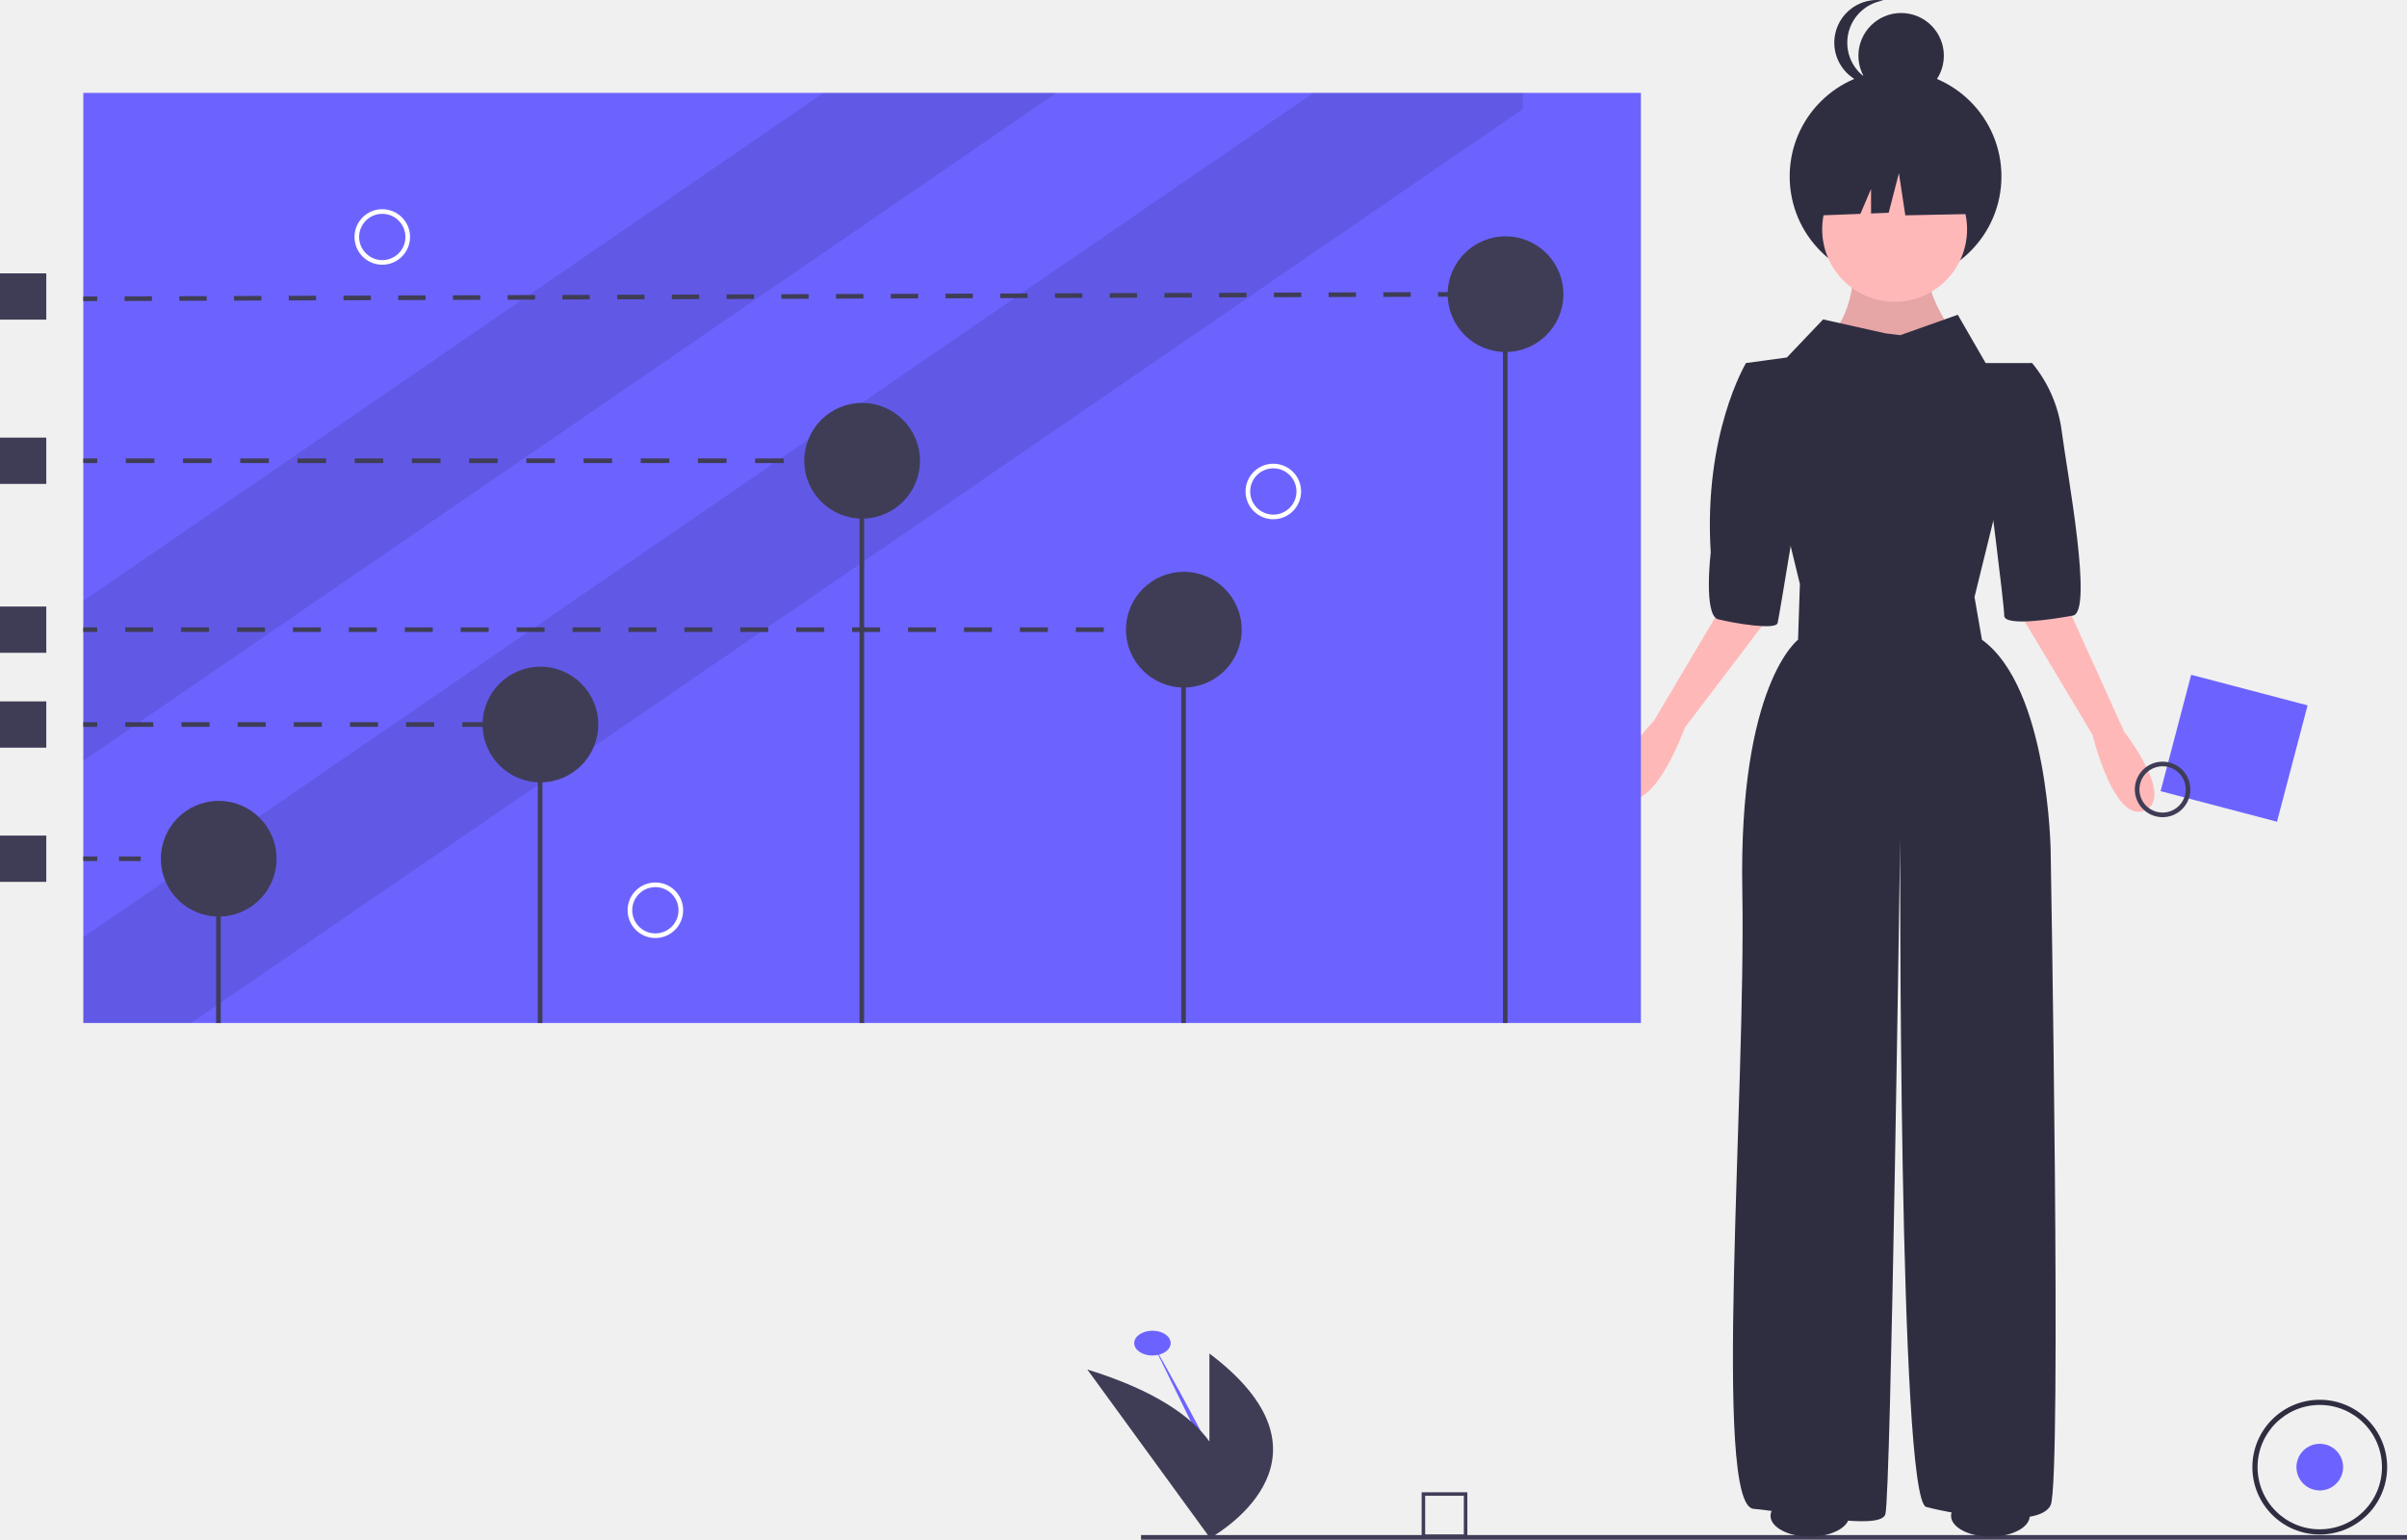
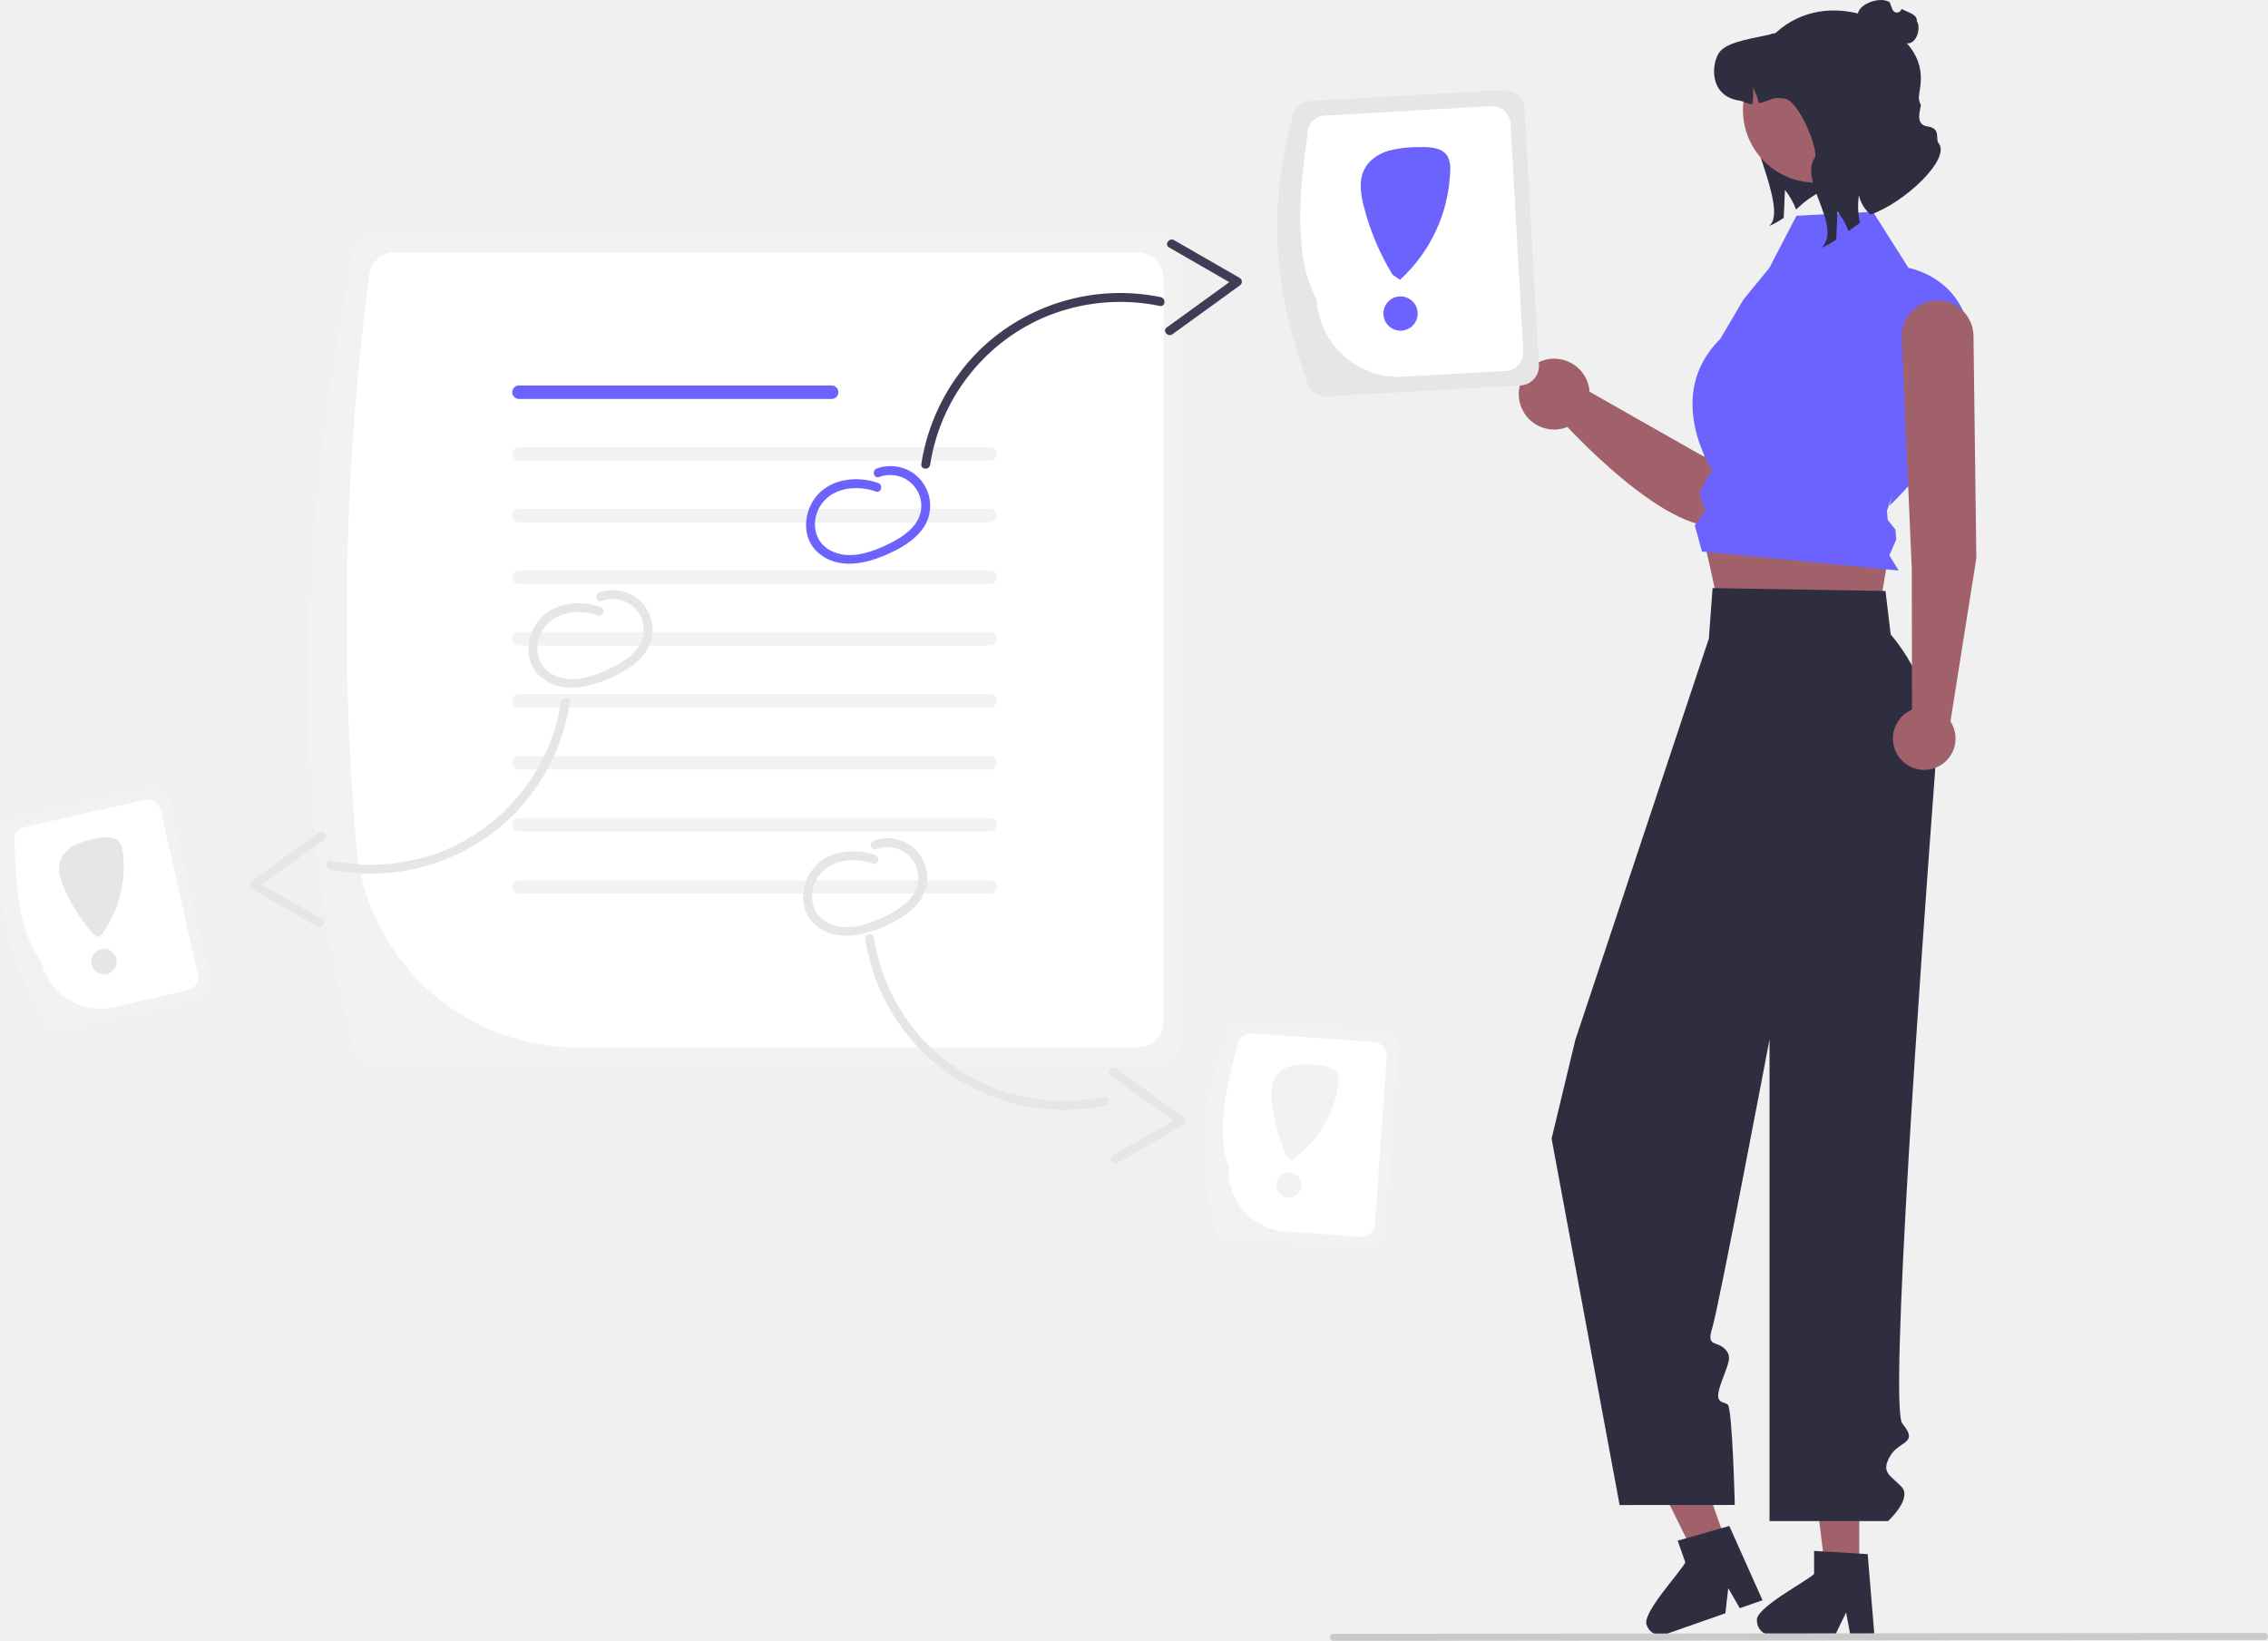
- <svg xmlns="http://www.w3.org/2000/svg" id="f8240e4d-0621-4581-86ac-be93a7855785" data-name="Layer 1" width="1040" height="665.498" viewBox="0 0 1040 665.498">
-   <circle cx="819.019" cy="76.247" r="45.748" fill="#2f2e41" />
-   <path d="M880.96,232.425s.803,26.486-16.855,34.512,69.024,7.223,69.024,7.223-25.683-31.302-18.46-41.735Z" transform="translate(-80 -117.2511)" fill="#ffb8b8" />
-   <path d="M880.96,232.425s.803,26.486-16.855,34.512,69.024,7.223,69.024,7.223-25.683-31.302-18.46-41.735Z" transform="translate(-80 -117.2511)" opacity="0.1" />
-   <circle cx="818.618" cy="99.122" r="31.302" fill="#ffb8b8" />
-   <path d="M894.605,261.319l-26.887-6.02-15.651,16.453-17.657,2.408,23.276,95.51-.803,24.078S831.199,413.011,832.804,502.1s-12.842,265.662,4.816,267.268,54.577,9.631,56.985,2.408,6.421-292.148,6.421-292.148-.803,285.727,11.236,288.938,48.959,9.631,53.775-.803,0-282.517,0-282.517-.803-70.629-29.696-91.497l-3.21-18.46,24.881-101.128H937.945l-12.039-20.868-24.881,8.829Z" transform="translate(-80 -117.2511)" fill="#2f2e41" />
-   <path d="M829.028,370.725l-34.4,58.032S769.469,454.571,782.059,461.701s25.976-30.058,25.976-30.058l37.009-48.726Z" transform="translate(-80 -117.2511)" fill="#ffb8b8" />
-   <path d="M969.947,371.959l27.817,61.46s22.171,28.421,8.873,34.125-22.517-32.729-22.517-32.729l-31.432-52.497Z" transform="translate(-80 -117.2511)" fill="#ffb8b8" />
-   <path d="M844.843,279.779l-10.434-5.618s-18.46,30.499-15.249,81.866c0,0-3.21,27.289,3.21,28.894s24.881,4.816,25.683,1.605,10.434-62.603,10.434-62.603Z" transform="translate(-80 -117.2511)" fill="#2f2e41" />
-   <path d="M948.379,278.173l9.631-4.013a57.802,57.802,0,0,1,12.842,29.696c2.408,18.46,13.644,77.853,4.816,79.458s-29.696,4.816-29.696,0-7.223-60.998-7.223-60.998Z" transform="translate(-80 -117.2511)" fill="#2f2e41" />
-   <polygon points="849.215 70.96 825.999 58.799 793.939 63.774 787.306 93.071 803.818 92.436 808.43 81.672 808.43 92.258 816.049 91.965 820.471 74.83 823.235 93.071 850.321 92.518 849.215 70.96" fill="#2f2e41" />
-   <circle cx="821.427" cy="24.078" r="18.46" fill="#2f2e41" />
-   <path d="M878.151,135.711a18.464,18.464,0,0,1,15.651-18.248,18.46,18.46,0,1,0,0,36.495A18.464,18.464,0,0,1,878.151,135.711Z" transform="translate(-80 -117.2511)" fill="#2f2e41" />
-   <ellipse cx="497.944" cy="580.508" rx="7.876" ry="5.361" fill="#6c63ff" />
-   <path d="M577.944,697.759s37.409,64.998,36.425,74.379" transform="translate(-80 -117.2511)" fill="#6c63ff" />
-   <path d="M602.555,702.243v38.023c-7.836-10.858-23.466-22.038-52.754-31.114l52.754,72.462v.55s.1-.054.285-.159l.09.123s.075-.101.21-.295C609.287,778.274,660.835,746.172,602.555,702.243Z" transform="translate(-80 -117.2511)" fill="#3f3d56" />
-   <rect x="493" y="663.458" width="547" height="2" fill="#3f3d56" />
-   <path d="M714,781.96H694.259V762.218H714Zm-18.223-1.519h16.704V763.737H695.777Z" transform="translate(-80 -117.2511)" fill="#3f3d56" />
-   <circle cx="1002.31" cy="634.104" r="10.079" fill="#6c63ff" />
-   <path d="M1082.31,780.471a29.116,29.116,0,1,1,29.116-29.116A29.149,29.149,0,0,1,1082.31,780.471Zm0-55.992a26.876,26.876,0,1,0,26.876,26.876A26.907,26.907,0,0,0,1082.31,724.478Z" transform="translate(-80 -117.2511)" fill="#2f2e41" />
-   <rect x="36" y="40.147" width="673" height="402" fill="#6c63ff" />
-   <polygon points="456.48 40.147 36 328.807 36 259.667 355.77 40.147 456.48 40.147" opacity="0.1" />
-   <polygon points="658 40.147 658 47.137 82.6 442.147 36 442.147 36 405.007 567.48 40.147 658 40.147" opacity="0.1" />
-   <rect x="93.376" y="371.147" width="2" height="71" fill="#3f3d56" />
-   <circle cx="94.5" cy="371.147" r="25" fill="#3f3d56" />
-   <rect x="232.376" y="310.147" width="2" height="132" fill="#3f3d56" />
-   <circle cx="233.5" cy="313.147" r="25" fill="#3f3d56" />
-   <rect x="371.376" y="199.147" width="2" height="243" fill="#3f3d56" />
-   <circle cx="372.5" cy="199.147" r="25" fill="#3f3d56" />
-   <rect x="510.376" y="272.147" width="2" height="170" fill="#3f3d56" />
-   <circle cx="511.5" cy="272.147" r="25" fill="#3f3d56" />
-   <rect x="649.376" y="127.147" width="2" height="315" fill="#3f3d56" />
-   <circle cx="650.5" cy="127.147" r="25" fill="#3f3d56" />
-   <rect x="36" y="370.147" width="6" height="2" fill="#3f3d56" />
-   <path d="M159.6,489.398h-9.4v-2h9.4Zm-18.8,0h-9.4v-2h9.4Z" transform="translate(-80 -117.2511)" fill="#3f3d56" />
-   <rect x="89" y="370.147" width="6" height="2" fill="#3f3d56" />
-   <rect x="36" y="312.147" width="6" height="2" fill="#3f3d56" />
-   <path d="M291.867,431.398H279.733v-2h12.133Zm-24.267,0H255.467v-2h12.133Zm-24.267,0H231.2v-2h12.133Zm-24.267,0h-12.133v-2h12.133Zm-24.267,0H182.667v-2h12.133Zm-24.267,0H158.4v-2h12.133Zm-24.267,0H134.133v-2h12.133Z" transform="translate(-80 -117.2511)" fill="#3f3d56" />
-   <rect x="224" y="312.147" width="6" height="2" fill="#3f3d56" />
-   <rect x="36" y="271.147" width="6" height="2" fill="#3f3d56" />
-   <path d="M556.919,390.398H544.838v-2H556.919Zm-24.162,0H520.676v-2h12.081Zm-24.162,0H496.514v-2h12.081Zm-24.163,0H472.351v-2h12.081Zm-24.162,0H448.189v-2H460.27Zm-24.162,0H424.027v-2h12.081Zm-24.162,0H399.865v-2H411.946Zm-24.162,0H375.703v-2h12.081Zm-24.162,0H351.541v-2h12.081Zm-24.162,0H327.378v-2h12.081Zm-24.162,0H303.216v-2h12.081Zm-24.162,0H279.054v-2h12.081Zm-24.162,0H254.892v-2h12.082Zm-24.163,0H230.729v-2h12.081Zm-24.162,0H206.567v-2h12.081Zm-24.162,0H182.405v-2h12.081Zm-24.162,0H158.243v-2h12.081Zm-24.162,0H134.081v-2h12.081Z" transform="translate(-80 -117.2511)" fill="#3f3d56" />
-   <rect x="489" y="271.147" width="6" height="2" fill="#3f3d56" />
-   <rect x="36" y="198.147" width="6" height="2" fill="#3f3d56" />
-   <path d="M418.64,317.398H406.28v-2h12.36Zm-24.72,0H381.56v-2h12.36Zm-24.72,0H356.84v-2h12.36Zm-24.72,0H332.12v-2H344.48Zm-24.72,0H307.4v-2h12.36Zm-24.72,0H282.68v-2H295.04Zm-24.72,0H257.96v-2h12.36Zm-24.72,0H233.24v-2h12.36Zm-24.72,0H208.52v-2h12.36Zm-24.72,0H183.8v-2h12.36Zm-24.72,0H159.08v-2h12.36Zm-24.72,0H134.36v-2h12.36Z" transform="translate(-80 -117.2511)" fill="#3f3d56" />
-   <rect x="351" y="198.147" width="6" height="2" fill="#3f3d56" />
-   <rect x="116" y="245.389" width="6" height="2" transform="translate(-80.84145 -116.843) rotate(-0.19583)" fill="#3f3d56" />
-   <path d="M133.827,247.34l-.007-2,11.824-.039.007,2Zm23.647-.077-.007-2L169.291,245.225l.007,2Zm23.647-.077-.007-2,11.824-.039.007,2Zm23.647-.077-.007-2,11.823-.039.007,2Zm23.647-.077-.007-2,11.823-.039.007,2Zm23.647-.077-.007-2,11.824-.039.007,2Zm23.647-.077-.007-2,11.824-.039.007,2Zm23.647-.077-.007-2,11.824-.039.007,2Zm23.647-.077-.007-2,11.824-.039.007,2Zm23.647-.077-.007-2,11.823-.039.007,2Zm23.647-.077-.007-2,11.823-.039.007,2Zm23.647-.077-.007-2,11.824-.039.007,2Zm23.647-.077-.007-2,11.824-.039.007,2Zm23.647-.077-.007-2,11.824-.039.007,2Zm23.647-.077-.007-2,11.823-.039.007,2Zm23.647-.077-.007-2,11.823-.039.007,2Zm23.647-.077-.007-2,11.823-.039.007,2Zm23.647-.077-.007-2,11.824-.039.007,2Zm23.646-.077-.006-2,11.823-.039.006,2Zm23.647-.077-.006-2,11.823-.039.006,2Zm23.646-.077-.006-2,11.824-.039.006,2Zm23.647-.077-.006-2,11.823-.039.006,2Zm23.646-.077-.006-2,11.824-.039.006,2Zm23.647-.077-.006-2,11.823-.039.006,2Zm23.647-.077-.006-2,11.823-.039.006,2Z" transform="translate(-80 -117.2511)" fill="#3f3d56" />
-   <rect x="725" y="243.408" width="6" height="2" transform="translate(-80.71291 -115.1173) rotate(-0.16786)" fill="#3f3d56" />
-   <rect y="118.147" width="20" height="20" fill="#3f3d56" />
-   <rect y="189.147" width="20" height="20" fill="#3f3d56" />
-   <rect y="262.147" width="20" height="20" fill="#3f3d56" />
-   <rect y="303.147" width="20" height="20" fill="#3f3d56" />
-   <rect y="361.147" width="20" height="20" fill="#3f3d56" />
-   <rect x="1019.286" y="414.646" width="52" height="52" transform="matrix(-0.25414, 0.96717, -0.96717, -0.25414, 1657.117, -575.5826)" fill="#6c63ff" />
-   <path d="M1003.167,462.681a12,12,0,1,1,15.461,6.998A12.014,12.014,0,0,1,1003.167,462.681Zm20.587-7.758a10,10,0,1,0-5.831,12.884A10.011,10.011,0,0,0,1023.754,454.923Z" transform="translate(-80 -117.2511)" fill="#3f3d56" />
-   <ellipse cx="782" cy="655.147" rx="17" ry="9" fill="#2f2e41" />
-   <ellipse cx="860" cy="655.147" rx="17" ry="9" fill="#2f2e41" />
-   <path d="M630.172,341.67a12,12,0,1,1,12-12A12.014,12.014,0,0,1,630.172,341.67Zm0-22a10,10,0,1,0,10,10A10.011,10.011,0,0,0,630.172,319.67Z" transform="translate(-80 -117.2511)" fill="#fff" />
-   <path d="M363.172,522.67a12,12,0,1,1,12-12A12.014,12.014,0,0,1,363.172,522.67Zm0-22a10,10,0,1,0,10,10A10.011,10.011,0,0,0,363.172,500.67Z" transform="translate(-80 -117.2511)" fill="#fff" />
-   <path d="M245.172,231.67a12,12,0,1,1,12-12A12.014,12.014,0,0,1,245.172,231.67Zm0-22a10,10,0,1,0,10,10A10.011,10.011,0,0,0,245.172,209.67Z" transform="translate(-80 -117.2511)" fill="#fff" />
+ <svg xmlns="http://www.w3.org/2000/svg" id="ad5d25a4-aa70-47c7-95cd-5e85b5284d7f" data-name="Layer 1" width="768.003" height="555.674" viewBox="0 0 768.003 555.674">
+   <path d="M845.583,178.556c-.015.052-.03.097-.045.149a2.358,2.358,0,0,0-.084.303,8.133,8.133,0,0,0-.301,2.022,7.977,7.977,0,0,0,.022.875,8.23,8.23,0,0,0,.16,1.11,7.919,7.919,0,0,0,.343,1.197,5.81,5.81,0,0,0,.224.544,8.578,8.578,0,0,0,5.9,4.862l.006-0a3.712,3.712,0,0,0,.384.078,8.513,8.513,0,0,0,2.184.112l.013-.001a8.514,8.514,0,0,0,4.839-1.976c.837-.694.928-1.427,1.972-1.102,3.332,1.038,5.557-4.453,3.892-7.46a3.061,3.061,0,0,0-.013-.34c-.16-2.101-3.322-2.636-5.166-3.751l-.009.037a1.616,1.616,0,0,1-3.05.219q-.506-1.218-.918-2.47C852.401,170.417,842.957,174.396,845.583,178.556Z" transform="translate(-215.9986 -172.1629)" fill="#2f2e41" />
+   <path d="M823.418,197.618c-.481,1.122-15.32,1.001-16,2-5.24,7.71,13.649,40.514,8.409,48.234l-.73.87a34.495,34.495,0,0,0,4.91-2.77c.14-3.16.28-6.33.43-9.49a26.083,26.083,0,0,1,3.76,6.61c1.22-.86,2.221-2.454,7.45-5.59a32.795,32.795,0,0,1,7.247-5.965Z" transform="translate(-215.9986 -172.1629)" fill="#2f2e41" />
+   <path d="M834.194,260.806a12.29,12.29,0,0,0-18.619,7.27l-22.55,58.756-38.761-22.006a12,12,0,1,0-7.487,11.936c8.163,8.712,43.551,44.431,58.202,30.475,12.315-11.731,30.086-57.196,34.364-72.896A12.291,12.291,0,0,0,834.194,260.806Z" transform="translate(-215.9986 -172.1629)" fill="#a0616a" />
+   <path d="M658.315,300.147c-10.664-28.275-13.172-57.144-4.874-86.801a6.644,6.644,0,0,1,6.254-6.999l65.554-3.681a6.644,6.644,0,0,1,6.999,6.254l4.874,86.801a6.644,6.644,0,0,1-6.254,6.999l-65.554,3.681A6.644,6.644,0,0,1,658.315,300.147Z" transform="translate(-215.9986 -172.1629)" fill="#e6e6e6" />
+   <path d="M661.871,273.647c-7.39-13.661-6.36-33.877-3.133-55.804a6.223,6.223,0,0,1,5.857-6.554l56.338-3.163a6.223,6.223,0,0,1,6.555,5.857l4.337,77.241a6.223,6.223,0,0,1-5.858,6.554l-34.9,1.96A27.718,27.718,0,0,1,661.871,273.647Z" transform="translate(-215.9986 -172.1629)" fill="#fff" />
+   <circle cx="474.256" cy="106.181" r="5.805" fill="#6c63ff" />
+   <path d="M706.195,225.116c-1.771-2.952-5.872-3.216-9.314-3.139a39.972,39.972,0,0,0-10.54,1.181c-3.399,1.011-6.637,3.079-8.278,6.221-2.016,3.863-1.308,8.546-.225,12.767a85.209,85.209,0,0,0,9.712,23.049l2.518,1.721a52.262,52.262,0,0,0,17.012-36.857A9.034,9.034,0,0,0,706.195,225.116Z" transform="translate(-215.9986 -172.1629)" fill="#6c63ff" />
+   <path d="M334.91,524.004c-21.31-79.566-17.877-168.745,0-263.534a8.863,8.863,0,0,1,8.853-8.853H607.188a8.863,8.863,0,0,1,8.853,8.853V524.004a8.863,8.863,0,0,1-8.853,8.853H343.764A8.863,8.863,0,0,1,334.91,524.004Z" transform="translate(-215.9986 -172.1629)" fill="#f2f2f2" />
+   <path d="M336.598,458.053A898.019,898.019,0,0,1,340.882,266.446a8.863,8.863,0,0,1,8.853-8.853H601.215a8.853,8.853,0,0,1,8.853,8.853V518.033a8.853,8.853,0,0,1-8.853,8.853H411.553A75.179,75.179,0,0,1,336.598,458.053Z" transform="translate(-215.9986 -172.1629)" fill="#fff" />
+   <path d="M497.616,307.275H391.74a2.283,2.283,0,1,1,0-4.566H497.616a2.283,2.283,0,0,1,0,4.566Z" transform="translate(-215.9986 -172.1629)" fill="#6c63ff" />
+   <path d="M551.213,328.149H391.74a2.283,2.283,0,1,1,0-4.566H551.213a2.283,2.283,0,0,1,0,4.566Z" transform="translate(-215.9986 -172.1629)" fill="#f2f2f2" />
+   <path d="M551.216,344.453H391.736a2.285,2.285,0,0,0,0,4.57h159.48a2.285,2.285,0,0,0,0-4.57Z" transform="translate(-215.9986 -172.1629)" fill="#f2f2f2" />
+   <path d="M551.213,369.897H391.74a2.283,2.283,0,1,1,0-4.566H551.213a2.283,2.283,0,0,1,0,4.566Z" transform="translate(-215.9986 -172.1629)" fill="#f2f2f2" />
+   <path d="M551.213,390.771H391.74a2.283,2.283,0,1,1,0-4.566H551.213a2.283,2.283,0,0,1,0,4.566Z" transform="translate(-215.9986 -172.1629)" fill="#f2f2f2" />
+   <path d="M551.213,411.771H391.74a2.283,2.283,0,1,1,0-4.566H551.213a2.283,2.283,0,0,1,0,4.566Z" transform="translate(-215.9986 -172.1629)" fill="#f2f2f2" />
+   <path d="M551.213,432.771H391.74a2.283,2.283,0,1,1,0-4.566H551.213a2.283,2.283,0,0,1,0,4.566Z" transform="translate(-215.9986 -172.1629)" fill="#f2f2f2" />
+   <path d="M551.213,453.771H391.74a2.283,2.283,0,1,1,0-4.566H551.213a2.283,2.283,0,0,1,0,4.566Z" transform="translate(-215.9986 -172.1629)" fill="#f2f2f2" />
+   <path d="M551.213,474.771H391.74a2.283,2.283,0,1,1,0-4.566H551.213a2.283,2.283,0,0,1,0,4.566Z" transform="translate(-215.9986 -172.1629)" fill="#f2f2f2" />
+   <path d="M513.37,335.727c-7.006-2.503-16.08-1.527-20.998,4.575-4.404,5.465-4.933,14.167.671,19.044,6.822,5.937,16.27,3.753,23.718.403,6.816-3.065,14.318-8.007,14.213-16.394a13.568,13.568,0,0,0-5.745-10.984,13.754,13.754,0,0,0-12.321-1.56c-1.799.657-1.022,3.558.798,2.893a10.542,10.542,0,0,1,14.159,8.201c1.052,6.963-4.897,11.473-10.426,14.221-6.066,3.014-13.786,5.898-20.279,2.435-5.555-2.962-6.57-9.718-3.491-14.907,3.818-6.433,12.413-7.353,18.903-5.035,1.821.651,2.605-2.247.798-2.893Z" transform="translate(-215.9986 -172.1629)" fill="#6c63ff" />
+   <path d="M419.37,377.727c-7.006-2.503-16.08-1.527-20.998,4.575-4.404,5.465-4.933,14.167.671,19.044,6.822,5.937,16.27,3.753,23.718.403,6.816-3.065,14.318-8.007,14.213-16.394a13.568,13.568,0,0,0-5.745-10.984,13.754,13.754,0,0,0-12.321-1.56c-1.799.657-1.022,3.558.798,2.893a10.542,10.542,0,0,1,14.159,8.201c1.052,6.963-4.897,11.473-10.426,14.221-6.066,3.014-13.786,5.898-20.279,2.435-5.555-2.962-6.57-9.718-3.491-14.907,3.818-6.433,12.413-7.353,18.903-5.035,1.821.651,2.605-2.247.798-2.893Z" transform="translate(-215.9986 -172.1629)" fill="#e6e6e6" />
+   <path d="M512.37,461.727c-7.006-2.503-16.08-1.527-20.998,4.575-4.404,5.465-4.933,14.167.671,19.044,6.822,5.937,16.27,3.753,23.718.403,6.816-3.065,14.318-8.007,14.213-16.394a13.568,13.568,0,0,0-5.745-10.984,13.754,13.754,0,0,0-12.321-1.56c-1.799.657-1.022,3.558.798,2.893a10.542,10.542,0,0,1,14.159,8.201c1.052,6.963-4.897,11.473-10.426,14.221-6.066,3.014-13.786,5.898-20.279,2.435-5.555-2.962-6.57-9.718-3.491-14.907,3.818-6.433,12.413-7.353,18.903-5.035,1.821.651,2.605-2.247.798-2.893Z" transform="translate(-215.9986 -172.1629)" fill="#e6e6e6" />
+   <path d="M508.977,490.106a69.254,69.254,0,0,0,19.597,38.466,68.3,68.3,0,0,0,61.468,18.047c1.87-.39,1.627-3.383-.263-2.988a66.183,66.183,0,0,1-39.761-4.092,65.314,65.314,0,0,1-38.053-49.695c-.29-1.902-3.28-1.651-2.988.263Z" transform="translate(-215.9986 -172.1629)" fill="#e6e6e6" />
+   <path d="M594.566,565.92l22.314-12.85a1.508,1.508,0,0,0,.112-2.384l-22.974-16.632c-1.555-1.126-3.495,1.164-1.928,2.299q11.487,8.316,22.974,16.632l.112-2.384-22.314,12.85c-1.676.965.042,3.427,1.704,2.47Z" transform="translate(-215.9986 -172.1629)" fill="#e6e6e6" />
+   <path d="M527.977,329.3a69.254,69.254,0,0,1,19.597-38.466,68.3,68.3,0,0,1,61.468-18.047c1.87.39,1.627,3.383-.263,2.988a66.183,66.183,0,0,0-39.761,4.092,65.314,65.314,0,0,0-38.053,49.695c-.29,1.902-3.28,1.651-2.988-.263Z" transform="translate(-215.9986 -172.1629)" fill="#3f3d56" />
+   <path d="M613.566,253.486l22.314,12.85a1.508,1.508,0,0,1,.112,2.384l-22.974,16.632c-1.555,1.126-3.495-1.164-1.928-2.299l22.974-16.632.112,2.384-22.314-12.85c-1.676-.965.042-3.427,1.704-2.47Z" transform="translate(-215.9986 -172.1629)" fill="#3f3d56" />
+   <path d="M408.974,410.106a69.254,69.254,0,0,1-19.597,38.466,68.3,68.3,0,0,1-61.468,18.047c-1.87-.39-1.627-3.383.263-2.988a66.183,66.183,0,0,0,39.761-4.092A65.314,65.314,0,0,0,405.986,409.843c.29-1.902,3.28-1.651,2.988.263Z" transform="translate(-215.9986 -172.1629)" fill="#e6e6e6" />
+   <path d="M323.386,485.92l-22.314-12.85a1.508,1.508,0,0,1-.112-2.384l22.974-16.632c1.555-1.126,3.495,1.164,1.928,2.299l-22.974,16.632-.112-2.384,22.314,12.85c1.676.965-.042,3.427-1.704,2.47Z" transform="translate(-215.9986 -172.1629)" fill="#e6e6e6" />
+   <path d="M230.662,517.531c-11.181-19.238-16.51-39.899-14.088-62.445a4.892,4.892,0,0,1,3.692-5.843l47.16-10.64a4.892,4.892,0,0,1,5.843,3.692l14.088,62.445a4.892,4.892,0,0,1-3.692,5.843l-47.16,10.64A4.892,4.892,0,0,1,230.662,517.531Z" transform="translate(-215.9986 -172.1629)" fill="#f2f2f2" />
+   <path d="M230.024,497.854c-7.027-9.023-8.735-23.83-9.057-40.145a4.582,4.582,0,0,1,3.457-5.472L264.954,443.093a4.582,4.582,0,0,1,5.472,3.457l12.536,55.567a4.582,4.582,0,0,1-3.458,5.472l-25.107,5.664A20.41,20.41,0,0,1,230.024,497.854Z" transform="translate(-215.9986 -172.1629)" fill="#fff" />
+   <circle cx="35.209" cy="325.652" r="4.274" fill="#f2f2f2" />
+   <path d="M256.315,457.223c-1.645-1.929-4.655-1.622-7.145-1.148a29.432,29.432,0,0,0-7.511,2.138,9.913,9.913,0,0,0-5.255,5.524c-.995,3.051.088,6.365,1.388,9.299a62.741,62.741,0,0,0,9.854,15.559l2.037.944a38.482,38.482,0,0,0,7.876-28.834A6.652,6.652,0,0,0,256.315,457.223Z" transform="translate(-215.9986 -172.1629)" fill="#f2f2f2" />
+   <circle cx="35.209" cy="325.652" r="4.274" fill="#e6e6e6" />
+   <path d="M256.315,457.223c-1.645-1.929-4.655-1.622-7.145-1.148a29.432,29.432,0,0,0-7.511,2.138,9.913,9.913,0,0,0-5.255,5.524c-.995,3.051.088,6.365,1.388,9.299a62.741,62.741,0,0,0,9.854,15.559l2.037.944a38.482,38.482,0,0,0,7.876-28.834A6.652,6.652,0,0,0,256.315,457.223Z" transform="translate(-215.9986 -172.1629)" fill="#e6e6e6" />
+   <polygon points="629.594 531.961 618.117 531.96 612.656 487.69 629.596 487.69 629.594 531.961" fill="#a0616a" />
+   <path d="M810.95,721.058a4.882,4.882,0,0,0,4.851,4.861h21.606l.669-1.387,3.056-6.306,1.184,6.306.262,1.387h8.15l-.116-1.397-2.173-26.059-2.843-.175-12.283-.728-3.017-.184v7.781C828.006,707.592,810.038,716.799,810.95,721.058Z" transform="translate(-215.9986 -172.1629)" fill="#2f2e41" />
+   <polygon points="584.775 523.056 573.944 526.854 554.141 486.885 570.127 481.28 584.775 523.056" fill="#a0616a" />
+   <path d="M773.688,722.664a4.882,4.882,0,0,0,6.186,2.981l20.389-7.15.173-1.531.797-6.962,3.204,5.559.706,1.223,7.69-2.697-.572-1.28-10.675-23.872-2.74.776-11.831,3.378-2.908.825,2.575,7.343C785.326,704.312,771.417,718.947,773.688,722.664Z" transform="translate(-215.9986 -172.1629)" fill="#2f2e41" />
+   <polygon points="575.852 177.536 582.968 209.7 635.004 214.407 639.786 186.401 575.852 177.536" fill="#a0616a" />
+   <path d="M854.477,372.298,795.921,371.32l-1.259,17.094-45.218,135.925-8.035,33.419,23.03,124.085,39-.025s-.809-32.6-2.366-33.951-4.806.02-2.397-6.941,4.187-9.21,1.337-12.008-6.296-.451-4.181-7.116,19.374-97.666,19.374-97.666V687.287h40.126s8.401-7.674,4.534-11.671-7.005-4.781-3.867-10.272,9.947-4.108,4.189-11.075c-4.575-5.536,6.369-158.192,11.061-220.708A64.861,64.861,0,0,0,856.222,386.975l0,0Z" transform="translate(-215.9986 -172.1629)" fill="#2f2e41" />
+   <path d="M824.328,245.219l25.901-1.334,12.03,19.009s22.635,3.784,21.066,30.457-27.54,50.078-27.54,50.078l1.11-3.806-1.928,5.509.247,3.093,2.63,3.276.271,3.388-2.33,5.361,3.169,5.133-66.63-6.455-2.436-8.876,3.554-4.766-1.985-6.217,2.985-5.979,1.556-1.297s-17.027-25.58,2.519-44.847l7.845-13.336,8.778-10.709Z" transform="translate(-215.9986 -172.1629)" fill="#6c63ff" />
+   <circle cx="614.776" cy="37.274" r="24.561" fill="#a0616a" />
+   <path d="M849.428,244.818a11.829,11.829,0,0,1-3.96-6.5,25.415,25.415,0,0,0,.35,9.28c-1.33,1-2.62,1.95-3.84,2.81a26.083,26.083,0,0,0-3.76-6.61c-.15,3.16-.29,6.33-.43,9.49a34.495,34.495,0,0,1-4.91,2.77l.73-.87c5.24-7.72-8.32-21.93-3.08-29.64,1.47-2.16-5.17-19.23-10.23-20-4.5-.68-4.31.62-8.67,1.57a21.818,21.818,0,0,0-2.09-5.41,17.875,17.875,0,0,1-.17,5.7c-1.55.06-2.769-.928-4.42-1.18-10.53-1.61-9.46-13-6.53-16.61,2.94-3.6,12.7-4.68,17.2-5.85.41-.4,1.34-.15,1.75-.53,8.624-7.893,20.158-9.2,30.538-5.701a18.878,18.878,0,0,1,2.71,1.179c8.81,4.617,16.35,10.971,15.803,20.902-.256,4.652-1.312,5.376,0,8,.322.644-2.499,6.708,2.25,7.354s2.608,4.313,3.75,5.646C876.842,225.783,860.99,240.846,849.428,244.818Z" transform="translate(-215.9986 -172.1629)" fill="#2f2e41" />
+   <path d="M627.05,586.423c-5.154-21.646-4.294-42.966,4.531-63.854a4.893,4.893,0,0,1,5.221-4.529l48.224,3.422a4.892,4.892,0,0,1,4.529,5.221l-4.531,63.854a4.892,4.892,0,0,1-5.221,4.529l-48.224-3.422A4.892,4.892,0,0,1,627.05,586.423Z" transform="translate(-215.9986 -172.1629)" fill="#f2f2f2" />
+   <path d="M632.118,567.399c-4.125-10.667-1.487-25.337,2.913-41.051a4.582,4.582,0,0,1,4.889-4.241l41.444,2.941a4.582,4.582,0,0,1,4.242,4.889l-4.032,56.821a4.582,4.582,0,0,1-4.889,4.241l-25.674-1.822A20.41,20.41,0,0,1,632.118,567.399Z" transform="translate(-215.9986 -172.1629)" fill="#fff" />
+   <circle cx="436.413" cy="401.312" r="4.274" fill="#f2f2f2" />
+   <path d="M669.015,536.083c-1.018-2.321-3.989-2.896-6.51-3.161a29.432,29.432,0,0,0-7.808-.12,9.913,9.913,0,0,0-6.626,3.773c-1.833,2.634-1.752,6.12-1.355,9.304a62.741,62.741,0,0,0,4.945,17.74l1.679,1.491a38.482,38.482,0,0,0,15.861-25.335A6.652,6.652,0,0,0,669.015,536.083Z" transform="translate(-215.9986 -172.1629)" fill="#f2f2f2" />
+   <path d="M885.24,361.182l-.967-75.307a12.156,12.156,0,0,0-12.155-11.964h0a12.156,12.156,0,0,0-12.139,12.801l3.403,78.195.065,47.601a10.608,10.608,0,1,0,13.024,3.966Z" transform="translate(-215.9986 -172.1629)" fill="#a0616a" />
+   <path d="M949.508,726.812H916.321l-.143-.259c-.424-.77-.834-1.585-1.217-2.423-3.418-7.318-4.863-15.688-6.138-23.073l-.96-5.566a3.437,3.437,0,0,1,5.41-3.362q7.565,5.505,15.136,10.999c1.911,1.391,4.094,3,6.184,4.739.202-.979.413-1.962.624-2.931a3.439,3.439,0,0,1,6.281-1.086l3.883,6.238c2.832,4.556,5.332,9.045,4.822,13.887a.757.757,0,0,1-.013.176,10.947,10.947,0,0,1-.563,2.331Z" transform="translate(-215.9986 -172.1629)" fill="#f0f0f0" />
+   <path d="M982.817,727.53l-315.358.307a1.191,1.191,0,0,1,0-2.381l315.358-.307a1.191,1.191,0,0,1,0,2.381Z" transform="translate(-215.9986 -172.1629)" fill="#cacaca" />
</svg>
